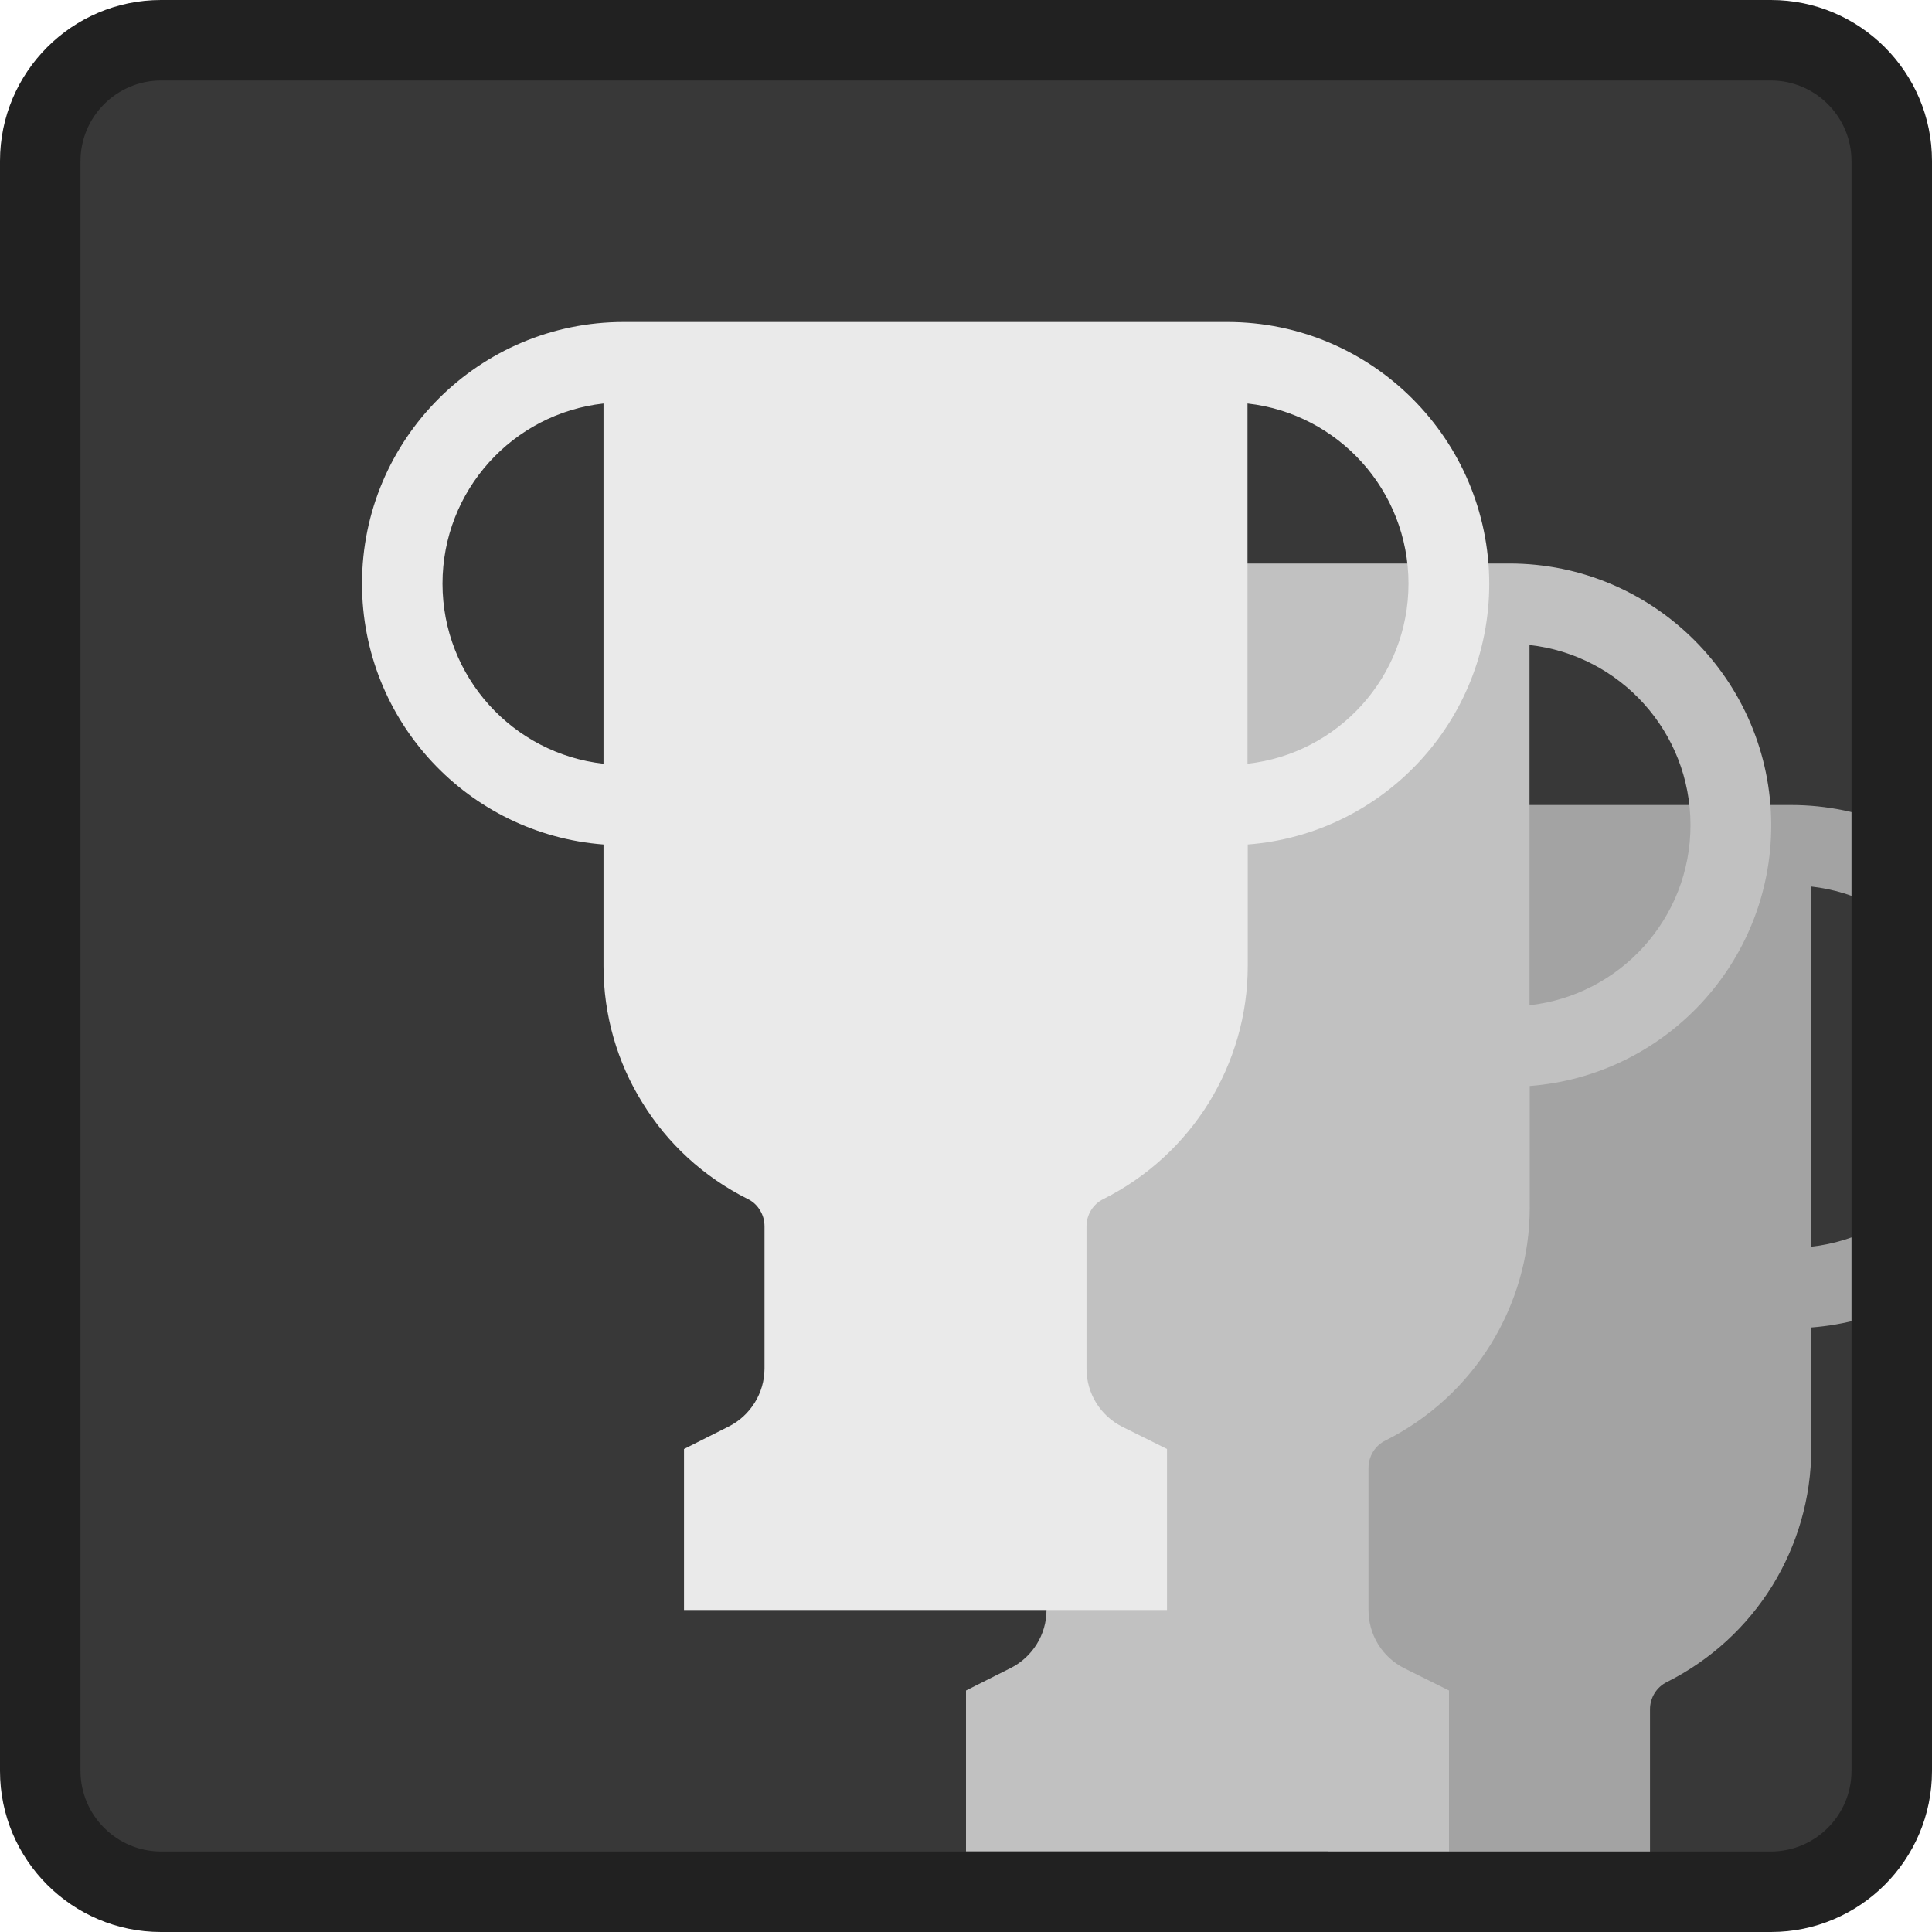
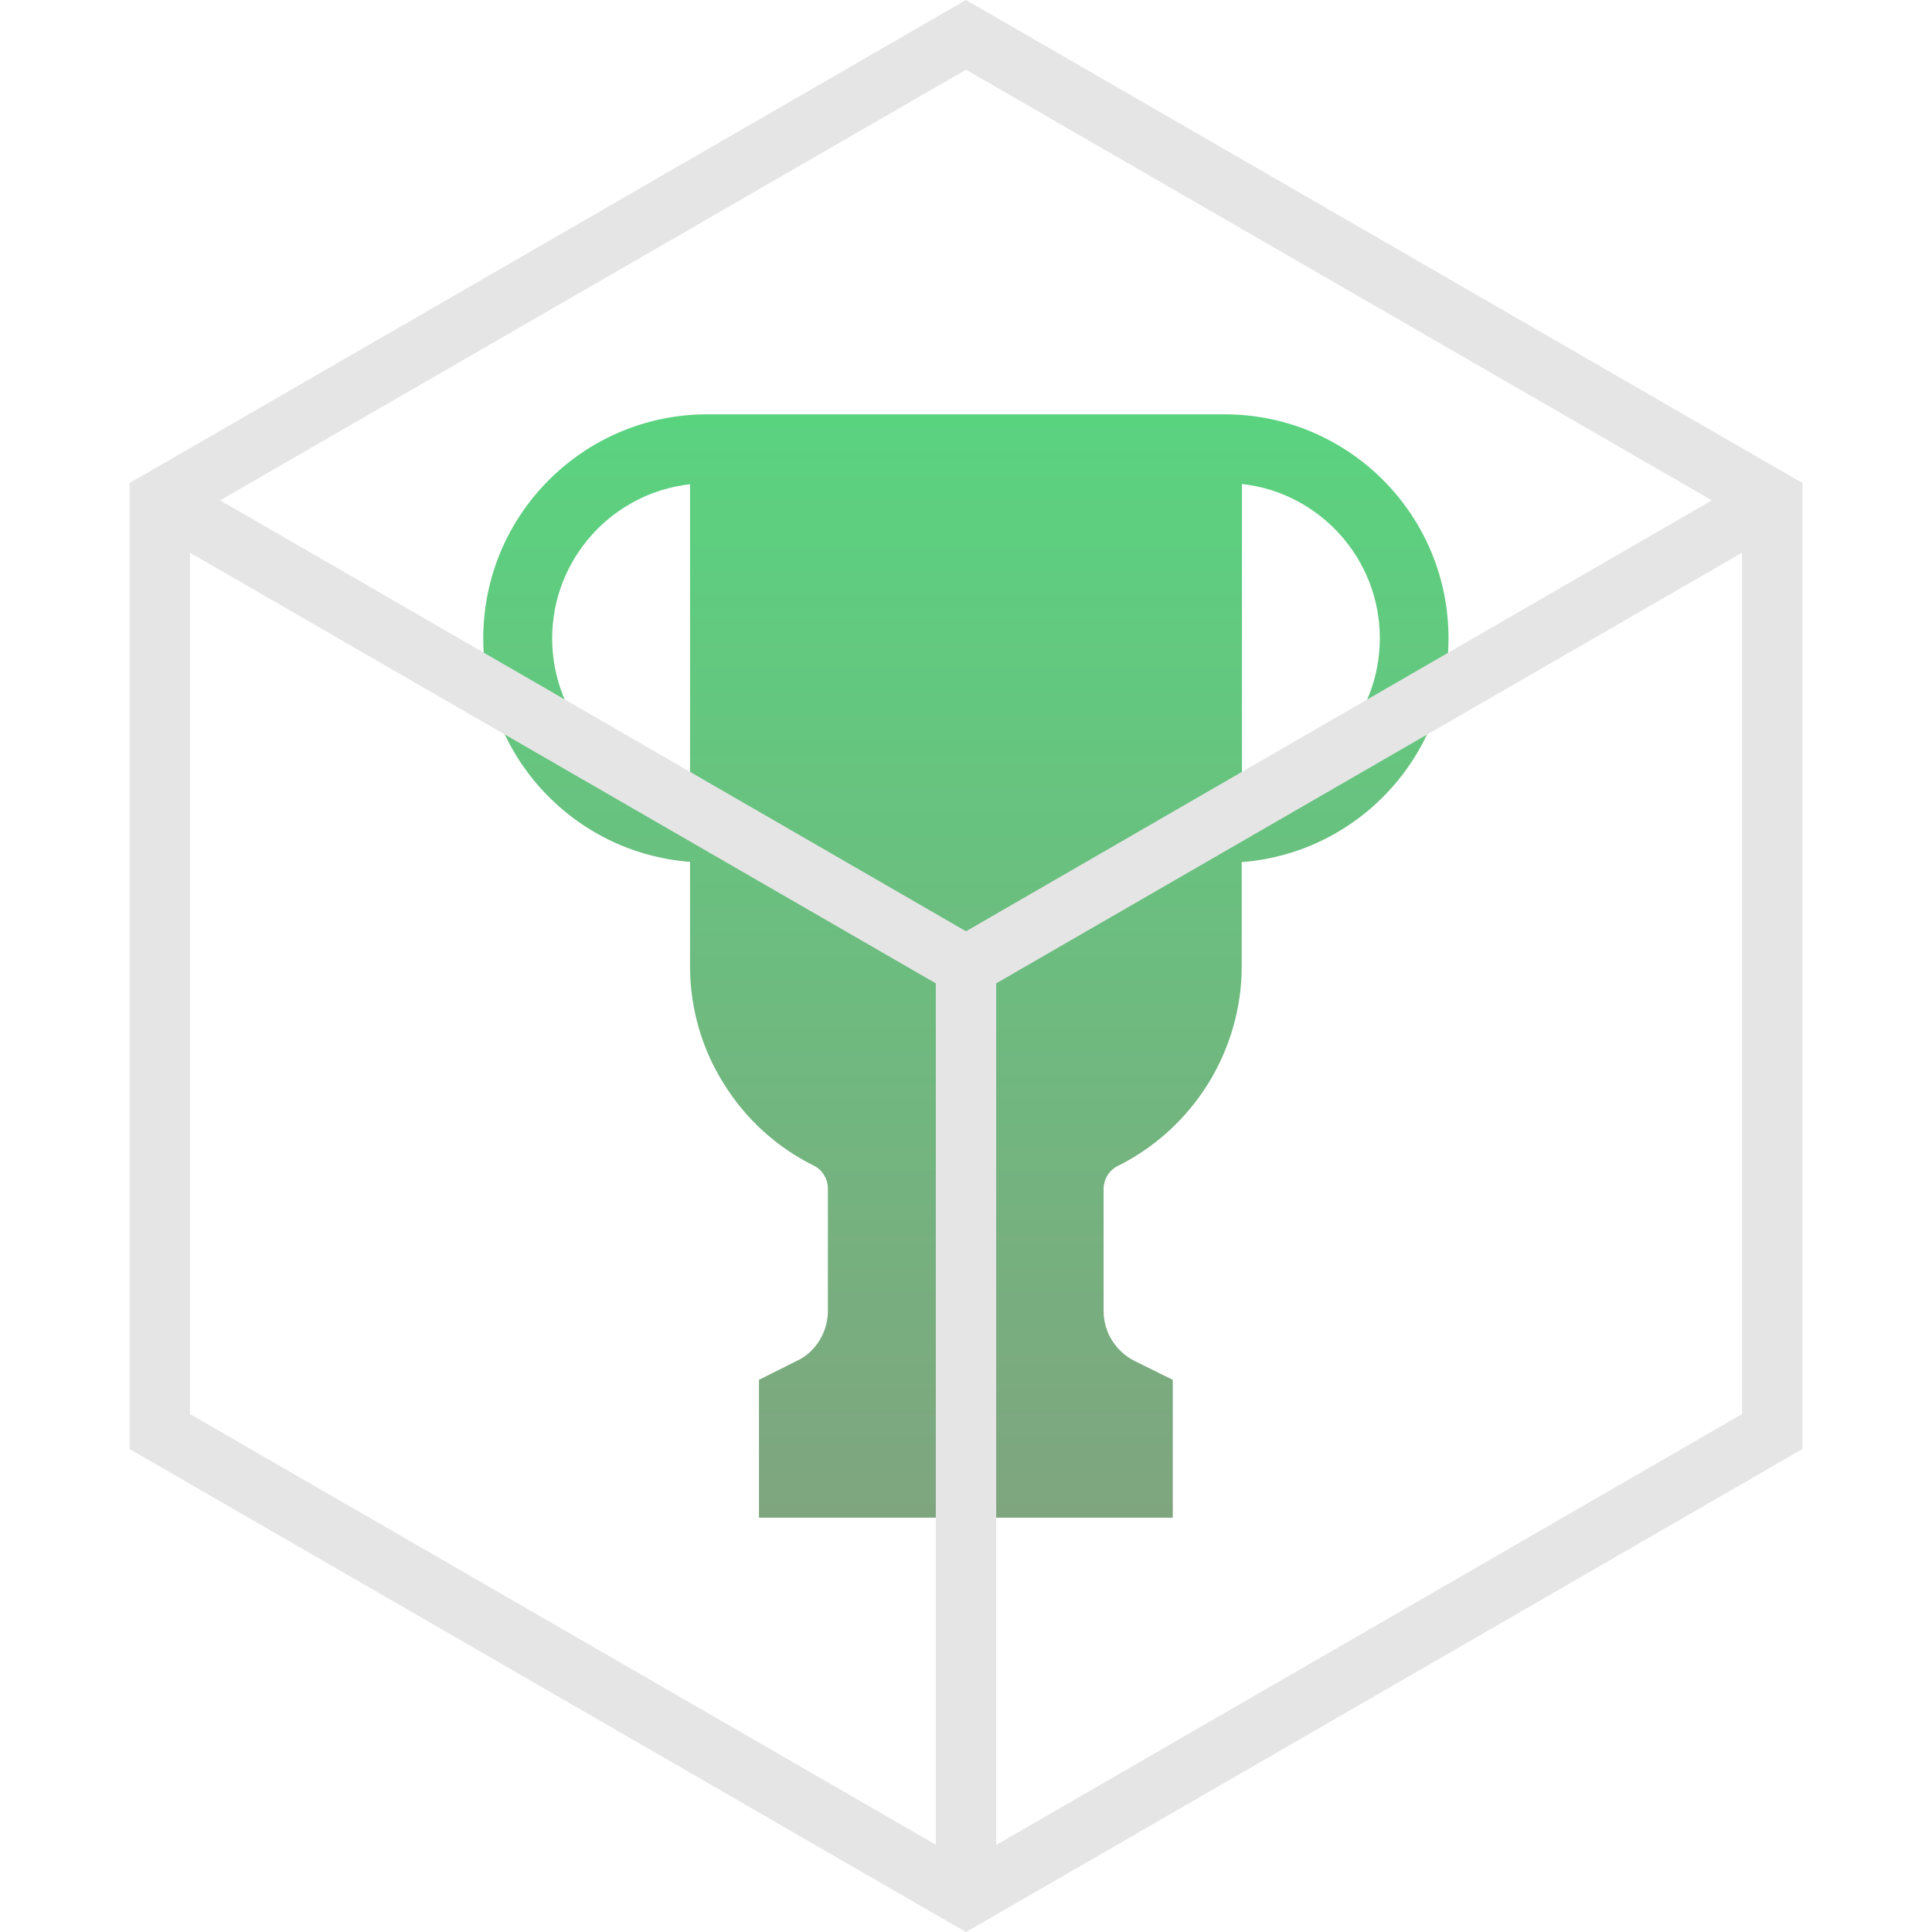
- <svg xmlns="http://www.w3.org/2000/svg" xmlns:xlink="http://www.w3.org/1999/xlink" version="1.1" id="Layer_1" x="0px" y="0px" viewBox="0 0 768 768" style="enable-background:new 0 0 768 768;" xml:space="preserve">
+ <svg xmlns="http://www.w3.org/2000/svg" version="1.1" id="Layer_1" x="0px" y="0px" viewBox="0 0 768 768" style="enable-background:new 0 0 768 768;" xml:space="preserve">
  <style type="text/css">
- 	.st0{fill:#383838;}
- 	.st1{clip-path:url(#SVGID_2_);}
- 	.st2{fill:#A3A3A3;}
- 	.st3{fill:#C1C1C1;}
- 	.st4{fill:#EAEAEA;}
- 	.st5{fill:#212121;}
+ 	.st0{fill:url(#SVGID_1_);}
+ 	.st1{fill:#E5E5E5;}
</style>
-   <path class="st0" d="M688,752H80c-35.3,0-64-28.7-64-64V80c0-35.3,28.7-64,64-64h608c35.3,0,64,28.7,64,64v608  C752,723.3,723.3,752,688,752z" />
-   <g>
-     <defs>
-       <path id="SVGID_1_" d="M704,768H64c-35.3,0-64-28.7-64-64V64C0,28.7,28.7,0,64,0h640c35.3,0,64,28.7,64,64v640    C768,739.3,739.3,768,704,768z" />
-     </defs>
-     <clipPath id="SVGID_2_">
-       <use xlink:href="#SVGID_1_" style="overflow:visible;" />
-     </clipPath>
-     <g class="st1">
-       <path class="st2" d="M719.9,495.6V352.4c36,4,64,34.5,64,71.6S755.9,491.6,719.9,495.6z M463.9,495.6c-36-4-64-34.5-64-71.6    s28-67.6,64-71.6V495.6z M711.9,320h-240c-57.4,0-104,46.6-104,104c0,54.8,42.3,99.6,96,103.7V576c0,19.6,5.5,38.4,15.5,54.4    c9.9,16.1,24.2,29.4,41.8,38.2c2.1,1,3.8,2.6,4.9,4.5c1.2,1.9,1.8,4.1,1.8,6.4V736c0,4.9-1.4,9.6-3.9,13.6s-6,7.3-10.4,9.5    l-17.7,8.9v64h192v-64l-17.7-8.8c-8.8-4.4-14.3-13.3-14.3-23.2v-56.5c0-4.6,2.6-8.9,6.8-10.9c17.5-8.8,31.8-22.1,41.8-38.2    c9.9-16.1,15.5-34.8,15.5-54.4v-48.3c53.7-4.1,96-49,96-103.7C815.9,366.6,769.3,320,711.9,320z" />
-       <path class="st3" d="M608,399.6V256.4c36,4,64,34.5,64,71.6S644,395.6,608,399.6z M352,399.6c-36-4-64-34.5-64-71.6    s28-67.6,64-71.6V399.6z M600,224H360c-57.4,0-104,46.6-104,104c0,54.8,42.3,99.6,96,103.7V480c0,19.6,5.5,38.4,15.5,54.4    c9.9,16.1,24.2,29.4,41.8,38.2c2.1,1,3.8,2.6,4.9,4.5c1.2,1.9,1.8,4.1,1.8,6.4V640c0,4.9-1.4,9.6-3.9,13.6s-6,7.3-10.4,9.5    L384,672v64h192v-64l-17.7-8.8c-8.8-4.4-14.3-13.3-14.3-23.2v-56.5c0-4.6,2.6-8.9,6.8-10.9c17.5-8.8,31.8-22.1,41.8-38.2    c9.9-16.1,15.5-34.8,15.5-54.4v-48.3c53.7-4.1,96-49,96-103.7C704,270.6,657.4,224,600,224z" />
-       <path class="st4" d="M495.9,303.6V160.4c36,4,64,34.5,64,71.6S531.9,299.6,495.9,303.6z M239.9,303.6c-36-4-64-34.5-64-71.6    s28-67.6,64-71.6V303.6z M487.9,128h-240c-57.4,0-104,46.6-104,104c0,54.8,42.3,99.6,96,103.7V384c0,19.6,5.5,38.4,15.5,54.4    c9.9,16.1,24.2,29.4,41.8,38.2c2.1,1,3.8,2.6,4.9,4.5c1.2,1.9,1.8,4.1,1.8,6.4V544c0,4.9-1.4,9.6-3.9,13.6s-6,7.3-10.4,9.5    l-17.7,8.9v64h192v-64l-17.7-8.8c-8.8-4.4-14.3-13.3-14.3-23.2v-56.5c0-4.6,2.6-8.9,6.8-10.9c17.5-8.8,31.8-22.1,41.8-38.2    c9.9-16.1,15.5-34.8,15.5-54.4v-48.3c53.7-4.1,96-49,96-103.7C591.9,174.6,545.3,128,487.9,128z" />
-     </g>
-   </g>
-   <g>
-     <path class="st5" d="M704,32c17.6,0,32,14.4,32,32v640c0,17.6-14.4,32-32,32H64c-17.6,0-32-14.4-32-32V64c0-17.6,14.4-32,32-32H704    M704,0H64C28.7,0,0,28.7,0,64v640c0,35.3,28.7,64,64,64h640c35.3,0,64-28.7,64-64V64C768,28.7,739.3,0,704,0L704,0z" />
-   </g>
+   <linearGradient id="SVGID_1_" gradientUnits="userSpaceOnUse" x1="384.05" y1="603.322" x2="384.05" y2="164.678">
+     <stop offset="0" style="stop-color:#7FA57F" />
+     <stop offset="1" style="stop-color:#5AD37F" />
+   </linearGradient>
+   <path class="st0" d="M486.8,164.7H281.2c-49.2,0-89.1,39.9-89.1,89.1c0,46.9,36.2,85.3,82.2,88.8V384c0,16.8,4.7,32.9,13.3,46.6  c8.5,13.8,20.7,25.2,35.8,32.7c1.8,0.9,3.3,2.2,4.2,3.9c1,1.6,1.5,3.5,1.5,5.5v48.4c0,4.2-1.2,8.2-3.3,11.7  c-2.1,3.4-5.1,6.3-8.9,8.1l-15.2,7.6v54.8h164.5v-54.8l-15.2-7.5c-7.5-3.8-12.3-11.4-12.3-19.9v-48.4c0-3.9,2.2-7.6,5.8-9.3  c15-7.5,27.2-18.9,35.8-32.7c8.5-13.8,13.3-29.8,13.3-46.6v-41.4c46-3.5,82.2-42,82.2-88.8C575.9,204.6,536,164.7,486.8,164.7z   M274.3,315.1c-30.8-3.4-54.8-29.6-54.8-61.3s24-57.9,54.8-61.3V315.1z M493.7,315.1V192.4c30.8,3.4,54.8,29.6,54.8,61.3  S524.5,311.7,493.7,315.1z" />
+   <path class="st1" d="M704.5,185.1L384,0L63.5,185.1l-12,6.9v384L372,761.1l12,6.9l12-6.9L716.5,576V192L704.5,185.1z M384,27.7  l296.5,171.2L384,370.2L87.5,198.9L384,27.7z M75.5,562.1V219.7L372,390.9v342.4L75.5,562.1z M692.5,562.1L396,733.4V390.9  l296.5-171.2V562.1z" />
</svg>
